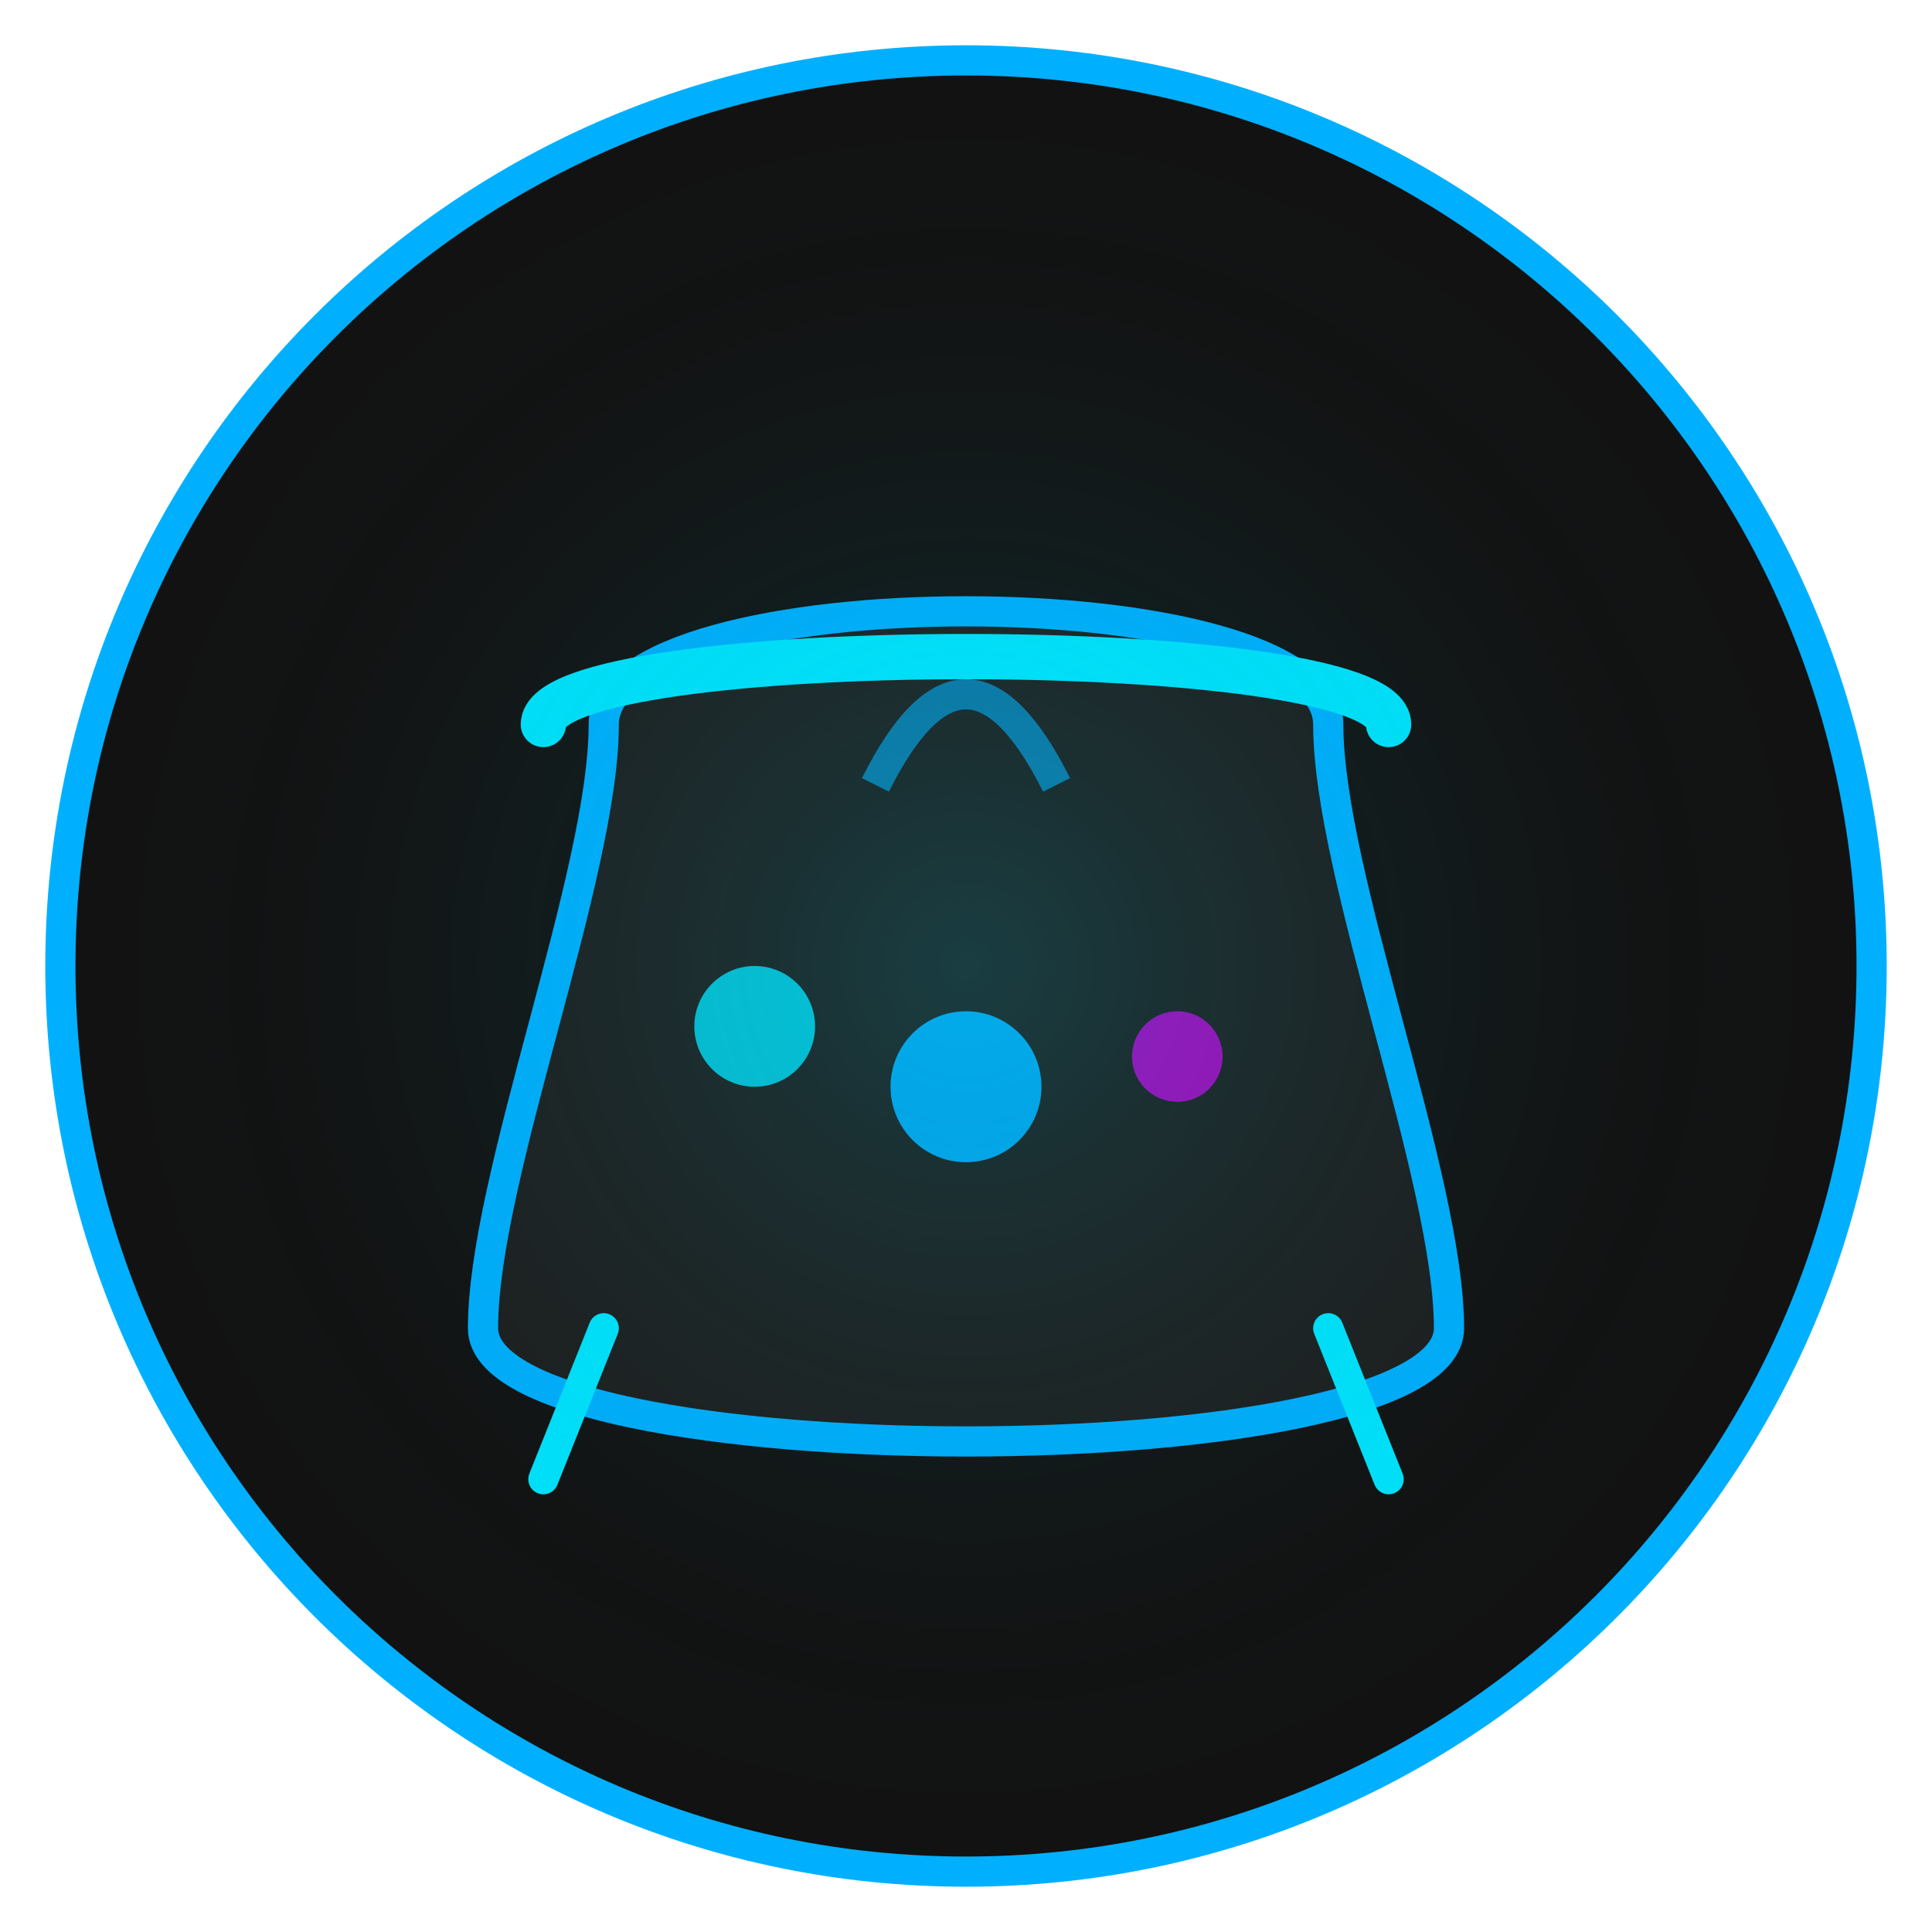
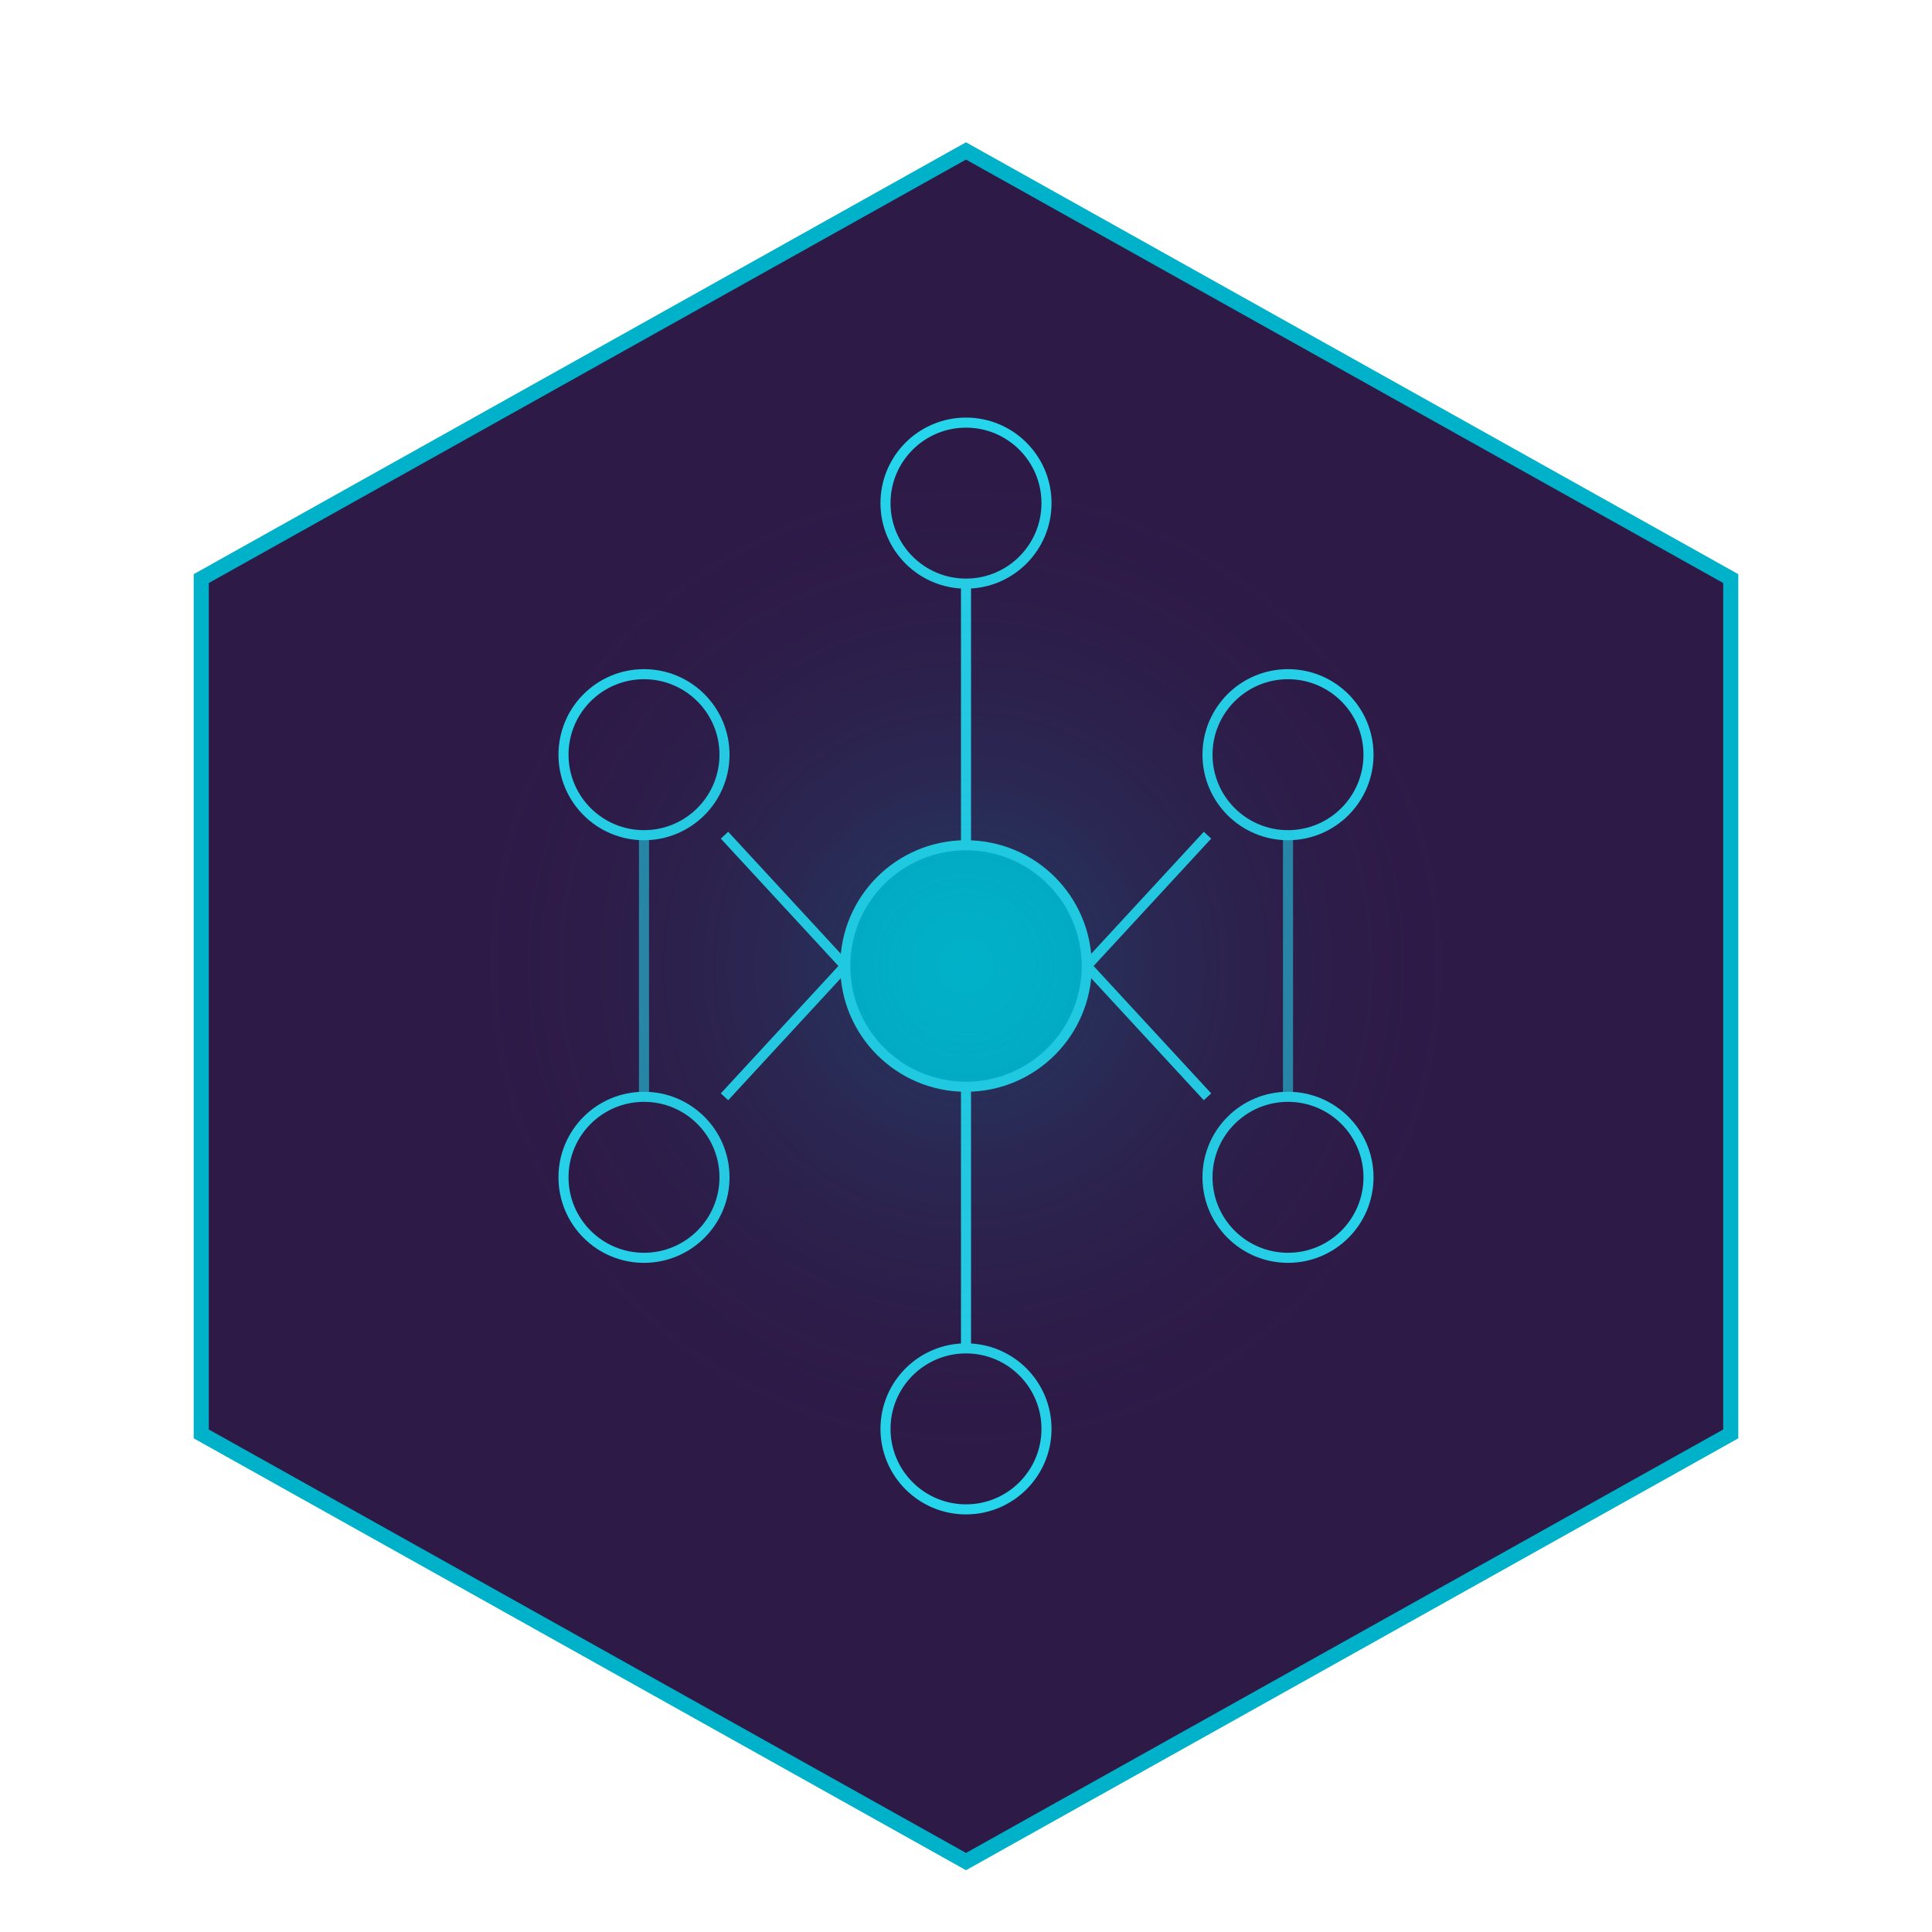
- <svg xmlns="http://www.w3.org/2000/svg" width="128" height="128" viewBox="0 0 128 128" fill="none">
-   <circle cx="64" cy="64" r="60" fill="#121212" stroke="#00b0ff" stroke-width="2" />
-   <path d="M40 48 C40 38, 88 38, 88 48 C88 58, 96 78, 96 88 C96 98, 32 98, 32 88 C32 78, 40 58, 40 48 Z" fill="#1e1e1e" stroke="#00b0ff" stroke-width="2" />
-   <path d="M36 48 C36 42, 92 42, 92 48" stroke="#00e5ff" stroke-width="3" stroke-linecap="round" />
-   <line x1="40" y1="88" x2="36" y2="98" stroke="#00e5ff" stroke-width="2" stroke-linecap="round" />
-   <line x1="88" y1="88" x2="92" y2="98" stroke="#00e5ff" stroke-width="2" stroke-linecap="round" />
-   <circle cx="50" cy="68" r="4" fill="#00e5ff" opacity="0.8">
-     <animate attributeName="cy" from="68" to="58" dur="2s" repeatCount="indefinite" />
-     <animate attributeName="opacity" from="0.8" to="0" dur="2s" repeatCount="indefinite" />
-   </circle>
-   <circle cx="64" cy="72" r="5" fill="#00b0ff" opacity="0.9">
-     <animate attributeName="cy" from="72" to="60" dur="1.5s" repeatCount="indefinite" />
-     <animate attributeName="opacity" from="0.9" to="0" dur="1.5s" repeatCount="indefinite" />
-   </circle>
-   <circle cx="78" cy="70" r="3" fill="#d500f9" opacity="0.7">
-     <animate attributeName="cy" from="70" to="62" dur="1.8s" repeatCount="indefinite" />
-     <animate attributeName="opacity" from="0.7" to="0" dur="1.8s" repeatCount="indefinite" />
-   </circle>
-   <path d="M58 52 Q64 40, 70 52" stroke="#00b0ff" stroke-width="2" fill="none" opacity="0.6">
-     <animate attributeName="d" values="M58 52 Q64 40, 70 52; M56 52 Q64 36, 72 52; M58 52 Q64 40, 70 52" dur="3s" repeatCount="indefinite" />
-     <animate attributeName="opacity" values="0.6; 0.2; 0.6" dur="3s" repeatCount="indefinite" />
-   </path>
-   <circle cx="64" cy="64" r="60" fill="url(#glow)" fill-opacity="0.2" />
+ <svg xmlns="http://www.w3.org/2000/svg" width="1024" zoomAndPan="magnify" viewBox="0 0 768 768" height="1024" preserveAspectRatio="xMidYMid meet" version="1.0">
+   <path d="M384 60L688 230V570L384 740L80 570V230L384 60Z" fill="#2E1A47" stroke="#00B2C9" stroke-width="6" />
+   <g stroke="#25D5EC" stroke-width="4">
+     <circle cx="384" cy="384" r="48" fill="#00B2C9" />
+     <circle cx="256" cy="300" r="32" fill="#2E1A47" />
+     <circle cx="512" cy="300" r="32" fill="#2E1A47" />
+     <circle cx="256" cy="468" r="32" fill="#2E1A47" />
+     <circle cx="512" cy="468" r="32" fill="#2E1A47" />
+     <circle cx="384" cy="200" r="32" fill="#2E1A47" />
+     <circle cx="384" cy="568" r="32" fill="#2E1A47" />
+     <line x1="384" y1="336" x2="384" y2="232" />
+     <line x1="384" y1="432" x2="384" y2="536" />
+     <line x1="336" y1="384" x2="288" y2="332" />
+     <line x1="432" y1="384" x2="480" y2="332" />
+     <line x1="336" y1="384" x2="288" y2="436" />
+     <line x1="432" y1="384" x2="480" y2="436" />
+     <line x1="256" y1="332" x2="256" y2="436" opacity="0.6" />
+     <line x1="512" y1="332" x2="512" y2="436" opacity="0.6" />
+   </g>
+   <circle cx="384" cy="384" r="200" fill="url(#glow)" fill-opacity="0.3" />
  <defs>
    <radialGradient id="glow" cx="0.5" cy="0.5" r="0.5" fx="0.5" fy="0.5">
-       <stop offset="0%" stop-color="#00e5ff" stop-opacity="0.8" />
-       <stop offset="100%" stop-color="#121212" stop-opacity="0" />
+       <stop offset="0%" stop-color="#00B2C9" stop-opacity="0.8" />
+       <stop offset="100%" stop-color="#2E1A47" stop-opacity="0" />
    </radialGradient>
  </defs>
</svg>
